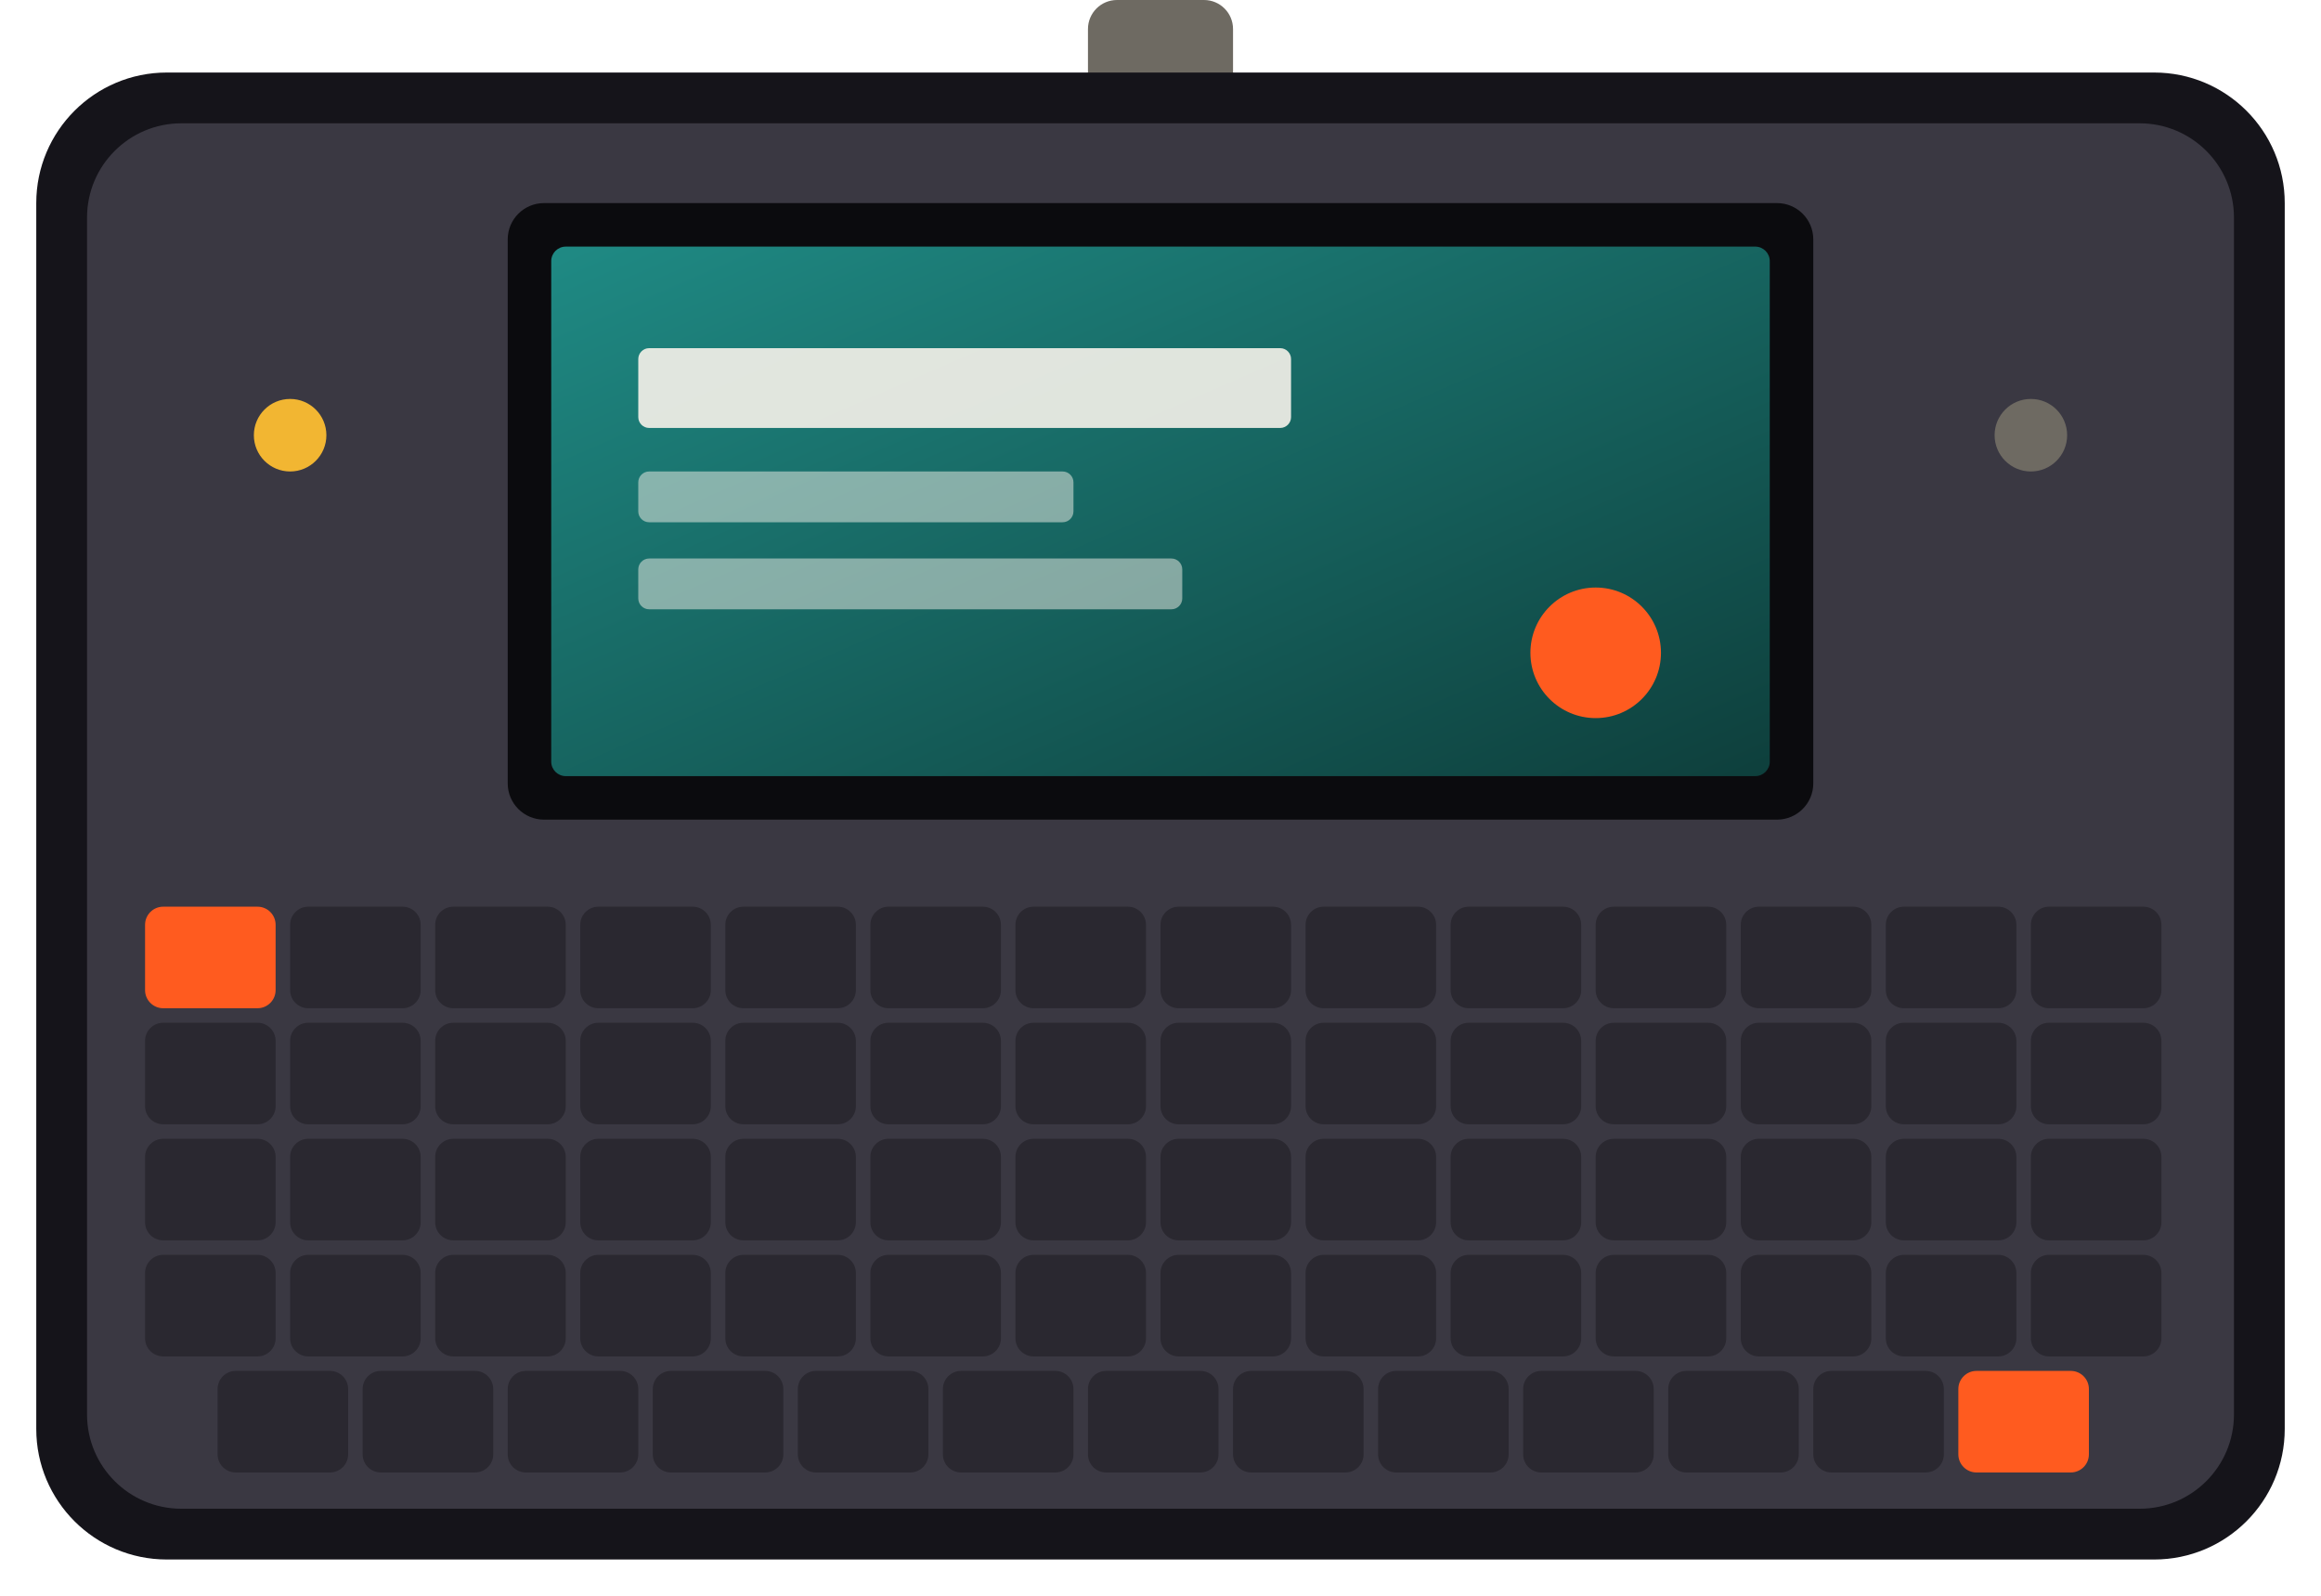
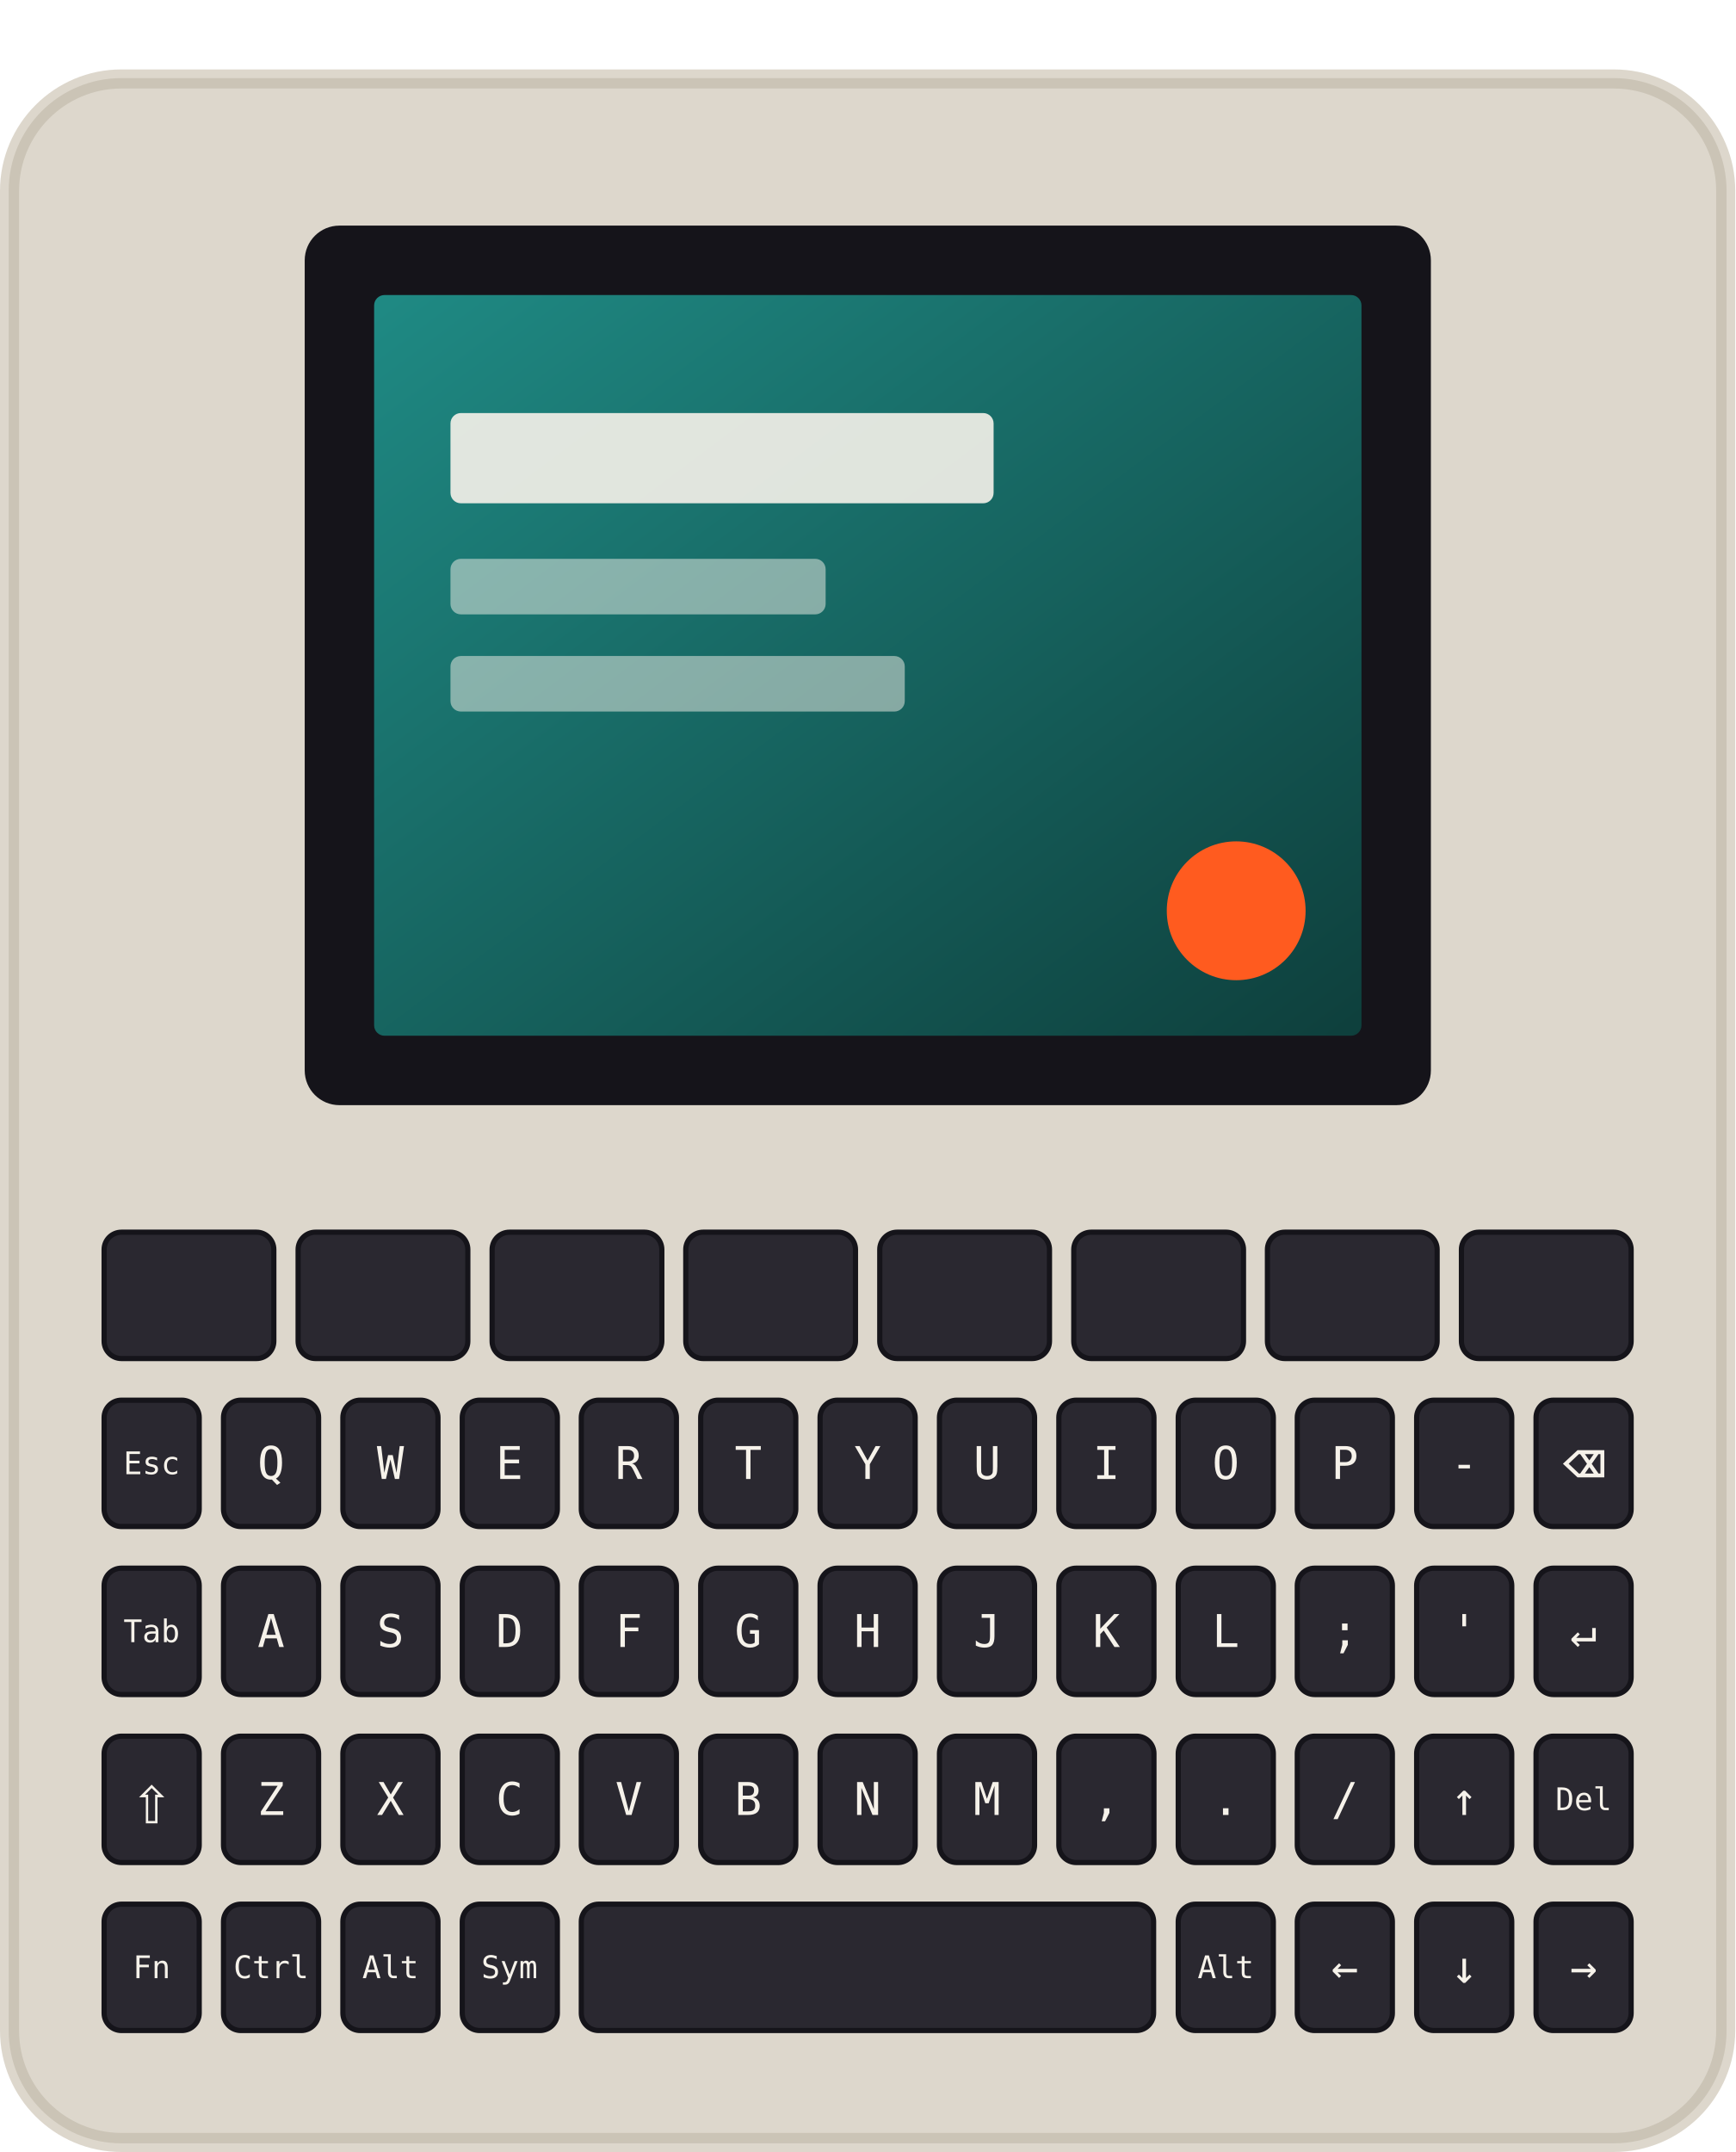
- <svg xmlns="http://www.w3.org/2000/svg" viewBox="0 0 640 440">
+ <svg xmlns="http://www.w3.org/2000/svg" viewBox="0 0 500 620">
  <defs>
    <linearGradient id="scr" x1="0" y1="0" x2="1" y2="1">
      <stop offset="0" stop-color="#1F8A84" />
      <stop offset="1" stop-color="#0E3F3C" />
    </linearGradient>
  </defs>
-   <rect x="300" y="0" width="40" height="30" rx="8" fill="#6E6A62" />
-   <rect x="10" y="20" width="620" height="410" rx="36" fill="#15141A" />
-   <rect x="24" y="34" width="592" height="382" rx="26" fill="#3A3842" />
-   <rect x="140" y="56" width="360" height="170" rx="10" fill="#0B0B0E" />
-   <rect x="152" y="68" width="336" height="146" rx="4" fill="url(#scr)" />
-   <rect x="176" y="96" width="180" height="22" rx="3" fill="#F6F2EA" opacity="0.9" />
-   <rect x="176" y="130" width="120" height="14" rx="3" fill="#F6F2EA" opacity="0.5" />
-   <rect x="176" y="154" width="150" height="14" rx="3" fill="#F6F2EA" opacity="0.5" />
-   <circle cx="440" cy="180" r="18" fill="#FF5B1F" />
-   <circle cx="80" cy="120" r="10" fill="#F2B632" />
-   <circle cx="560" cy="120" r="10" fill="#6E6A62" />
-   <rect x="40" y="250" width="36" height="28" rx="5" fill="#FF5B1F" />
-   <rect x="80" y="250" width="36" height="28" rx="5" fill="#2A2830" />
-   <rect x="120" y="250" width="36" height="28" rx="5" fill="#2A2830" />
-   <rect x="160" y="250" width="36" height="28" rx="5" fill="#2A2830" />
-   <rect x="200" y="250" width="36" height="28" rx="5" fill="#2A2830" />
-   <rect x="240" y="250" width="36" height="28" rx="5" fill="#2A2830" />
-   <rect x="280" y="250" width="36" height="28" rx="5" fill="#2A2830" />
-   <rect x="320" y="250" width="36" height="28" rx="5" fill="#2A2830" />
-   <rect x="360" y="250" width="36" height="28" rx="5" fill="#2A2830" />
-   <rect x="400" y="250" width="36" height="28" rx="5" fill="#2A2830" />
-   <rect x="440" y="250" width="36" height="28" rx="5" fill="#2A2830" />
-   <rect x="480" y="250" width="36" height="28" rx="5" fill="#2A2830" />
-   <rect x="520" y="250" width="36" height="28" rx="5" fill="#2A2830" />
-   <rect x="560" y="250" width="36" height="28" rx="5" fill="#2A2830" />
-   <rect x="40" y="282" width="36" height="28" rx="5" fill="#2A2830" />
-   <rect x="80" y="282" width="36" height="28" rx="5" fill="#2A2830" />
-   <rect x="120" y="282" width="36" height="28" rx="5" fill="#2A2830" />
-   <rect x="160" y="282" width="36" height="28" rx="5" fill="#2A2830" />
-   <rect x="200" y="282" width="36" height="28" rx="5" fill="#2A2830" />
-   <rect x="240" y="282" width="36" height="28" rx="5" fill="#2A2830" />
-   <rect x="280" y="282" width="36" height="28" rx="5" fill="#2A2830" />
-   <rect x="320" y="282" width="36" height="28" rx="5" fill="#2A2830" />
-   <rect x="360" y="282" width="36" height="28" rx="5" fill="#2A2830" />
-   <rect x="400" y="282" width="36" height="28" rx="5" fill="#2A2830" />
-   <rect x="440" y="282" width="36" height="28" rx="5" fill="#2A2830" />
-   <rect x="480" y="282" width="36" height="28" rx="5" fill="#2A2830" />
-   <rect x="520" y="282" width="36" height="28" rx="5" fill="#2A2830" />
-   <rect x="560" y="282" width="36" height="28" rx="5" fill="#2A2830" />
-   <rect x="40" y="314" width="36" height="28" rx="5" fill="#2A2830" />
-   <rect x="80" y="314" width="36" height="28" rx="5" fill="#2A2830" />
-   <rect x="120" y="314" width="36" height="28" rx="5" fill="#2A2830" />
-   <rect x="160" y="314" width="36" height="28" rx="5" fill="#2A2830" />
-   <rect x="200" y="314" width="36" height="28" rx="5" fill="#2A2830" />
-   <rect x="240" y="314" width="36" height="28" rx="5" fill="#2A2830" />
-   <rect x="280" y="314" width="36" height="28" rx="5" fill="#2A2830" />
-   <rect x="320" y="314" width="36" height="28" rx="5" fill="#2A2830" />
-   <rect x="360" y="314" width="36" height="28" rx="5" fill="#2A2830" />
-   <rect x="400" y="314" width="36" height="28" rx="5" fill="#2A2830" />
-   <rect x="440" y="314" width="36" height="28" rx="5" fill="#2A2830" />
-   <rect x="480" y="314" width="36" height="28" rx="5" fill="#2A2830" />
-   <rect x="520" y="314" width="36" height="28" rx="5" fill="#2A2830" />
-   <rect x="560" y="314" width="36" height="28" rx="5" fill="#2A2830" />
-   <rect x="40" y="346" width="36" height="28" rx="5" fill="#2A2830" />
-   <rect x="80" y="346" width="36" height="28" rx="5" fill="#2A2830" />
-   <rect x="120" y="346" width="36" height="28" rx="5" fill="#2A2830" />
-   <rect x="160" y="346" width="36" height="28" rx="5" fill="#2A2830" />
-   <rect x="200" y="346" width="36" height="28" rx="5" fill="#2A2830" />
-   <rect x="240" y="346" width="36" height="28" rx="5" fill="#2A2830" />
-   <rect x="280" y="346" width="36" height="28" rx="5" fill="#2A2830" />
-   <rect x="320" y="346" width="36" height="28" rx="5" fill="#2A2830" />
-   <rect x="360" y="346" width="36" height="28" rx="5" fill="#2A2830" />
-   <rect x="400" y="346" width="36" height="28" rx="5" fill="#2A2830" />
-   <rect x="440" y="346" width="36" height="28" rx="5" fill="#2A2830" />
-   <rect x="480" y="346" width="36" height="28" rx="5" fill="#2A2830" />
-   <rect x="520" y="346" width="36" height="28" rx="5" fill="#2A2830" />
-   <rect x="560" y="346" width="36" height="28" rx="5" fill="#2A2830" />
-   <rect x="60" y="378" width="36" height="28" rx="5" fill="#2A2830" />
-   <rect x="100" y="378" width="36" height="28" rx="5" fill="#2A2830" />
-   <rect x="140" y="378" width="36" height="28" rx="5" fill="#2A2830" />
-   <rect x="180" y="378" width="36" height="28" rx="5" fill="#2A2830" />
-   <rect x="220" y="378" width="36" height="28" rx="5" fill="#2A2830" />
-   <rect x="260" y="378" width="36" height="28" rx="5" fill="#2A2830" />
-   <rect x="300" y="378" width="36" height="28" rx="5" fill="#2A2830" />
-   <rect x="340" y="378" width="36" height="28" rx="5" fill="#2A2830" />
-   <rect x="380" y="378" width="36" height="28" rx="5" fill="#2A2830" />
-   <rect x="420" y="378" width="36" height="28" rx="5" fill="#2A2830" />
-   <rect x="460" y="378" width="36" height="28" rx="5" fill="#2A2830" />
-   <rect x="500" y="378" width="36" height="28" rx="5" fill="#2A2830" />
-   <rect x="540" y="378" width="36" height="28" rx="5" fill="#FF5B1F" />
+   <rect x="0" y="20" width="500" height="600" rx="35" fill="#DDD7CC" />
+   <rect x="4" y="24" width="492" height="592" rx="31" fill="none" stroke="#CBC4B6" stroke-width="3" />
+   <rect x="87.8" y="65.0" width="324.5" height="253.4" rx="10" fill="#15141A" />
+   <rect x="107.8" y="85.0" width="284.5" height="213.4" rx="3" fill="url(#scr)" />
+   <rect x="129.8" y="119.0" width="156.5" height="26" rx="3" fill="#F6F2EA" opacity="0.9" />
+   <rect x="129.8" y="161.0" width="108.1" height="16" rx="3" fill="#F6F2EA" opacity="0.5" />
+   <rect x="129.8" y="189.0" width="130.9" height="16" rx="3" fill="#F6F2EA" opacity="0.5" />
+   <circle cx="356.2" cy="262.4" r="20" fill="#FF5B1F" />
+   <rect x="30.0" y="355.0" width="48.9" height="36.4" rx="5" fill="#2A2830" stroke="#15141A" stroke-width="1.5" />
+   <rect x="85.9" y="355.0" width="48.9" height="36.4" rx="5" fill="#2A2830" stroke="#15141A" stroke-width="1.5" />
+   <rect x="141.8" y="355.0" width="48.9" height="36.4" rx="5" fill="#2A2830" stroke="#15141A" stroke-width="1.5" />
+   <rect x="197.6" y="355.0" width="48.9" height="36.4" rx="5" fill="#2A2830" stroke="#15141A" stroke-width="1.5" />
+   <rect x="253.5" y="355.0" width="48.9" height="36.4" rx="5" fill="#2A2830" stroke="#15141A" stroke-width="1.5" />
+   <rect x="309.4" y="355.0" width="48.9" height="36.4" rx="5" fill="#2A2830" stroke="#15141A" stroke-width="1.5" />
+   <rect x="365.2" y="355.0" width="48.9" height="36.4" rx="5" fill="#2A2830" stroke="#15141A" stroke-width="1.5" />
+   <rect x="421.1" y="355.0" width="48.9" height="36.4" rx="5" fill="#2A2830" stroke="#15141A" stroke-width="1.5" />
+   <rect x="30.0" y="403.4" width="27.4" height="36.4" rx="5" fill="#2A2830" stroke="#15141A" stroke-width="1.5" />
+   <text x="43.7" y="421.6" fill="#F6F2EA" font-family="'DejaVu Sans Mono', Menlo, 'SF Mono', Monaco, Consolas, 'Roboto Mono', 'Liberation Mono', sans-serif" font-size="9" font-weight="500" text-anchor="middle" dominant-baseline="central">Esc</text>
+   <rect x="64.4" y="403.4" width="27.4" height="36.4" rx="5" fill="#2A2830" stroke="#15141A" stroke-width="1.5" />
+   <text x="78.1" y="421.6" fill="#F6F2EA" font-family="'DejaVu Sans Mono', Menlo, 'SF Mono', Monaco, Consolas, 'Roboto Mono', 'Liberation Mono', sans-serif" font-size="13" font-weight="500" text-anchor="middle" dominant-baseline="central">Q</text>
+   <rect x="98.8" y="403.4" width="27.4" height="36.4" rx="5" fill="#2A2830" stroke="#15141A" stroke-width="1.5" />
+   <text x="112.5" y="421.6" fill="#F6F2EA" font-family="'DejaVu Sans Mono', Menlo, 'SF Mono', Monaco, Consolas, 'Roboto Mono', 'Liberation Mono', sans-serif" font-size="13" font-weight="500" text-anchor="middle" dominant-baseline="central">W</text>
+   <rect x="133.2" y="403.4" width="27.4" height="36.4" rx="5" fill="#2A2830" stroke="#15141A" stroke-width="1.5" />
+   <text x="146.8" y="421.6" fill="#F6F2EA" font-family="'DejaVu Sans Mono', Menlo, 'SF Mono', Monaco, Consolas, 'Roboto Mono', 'Liberation Mono', sans-serif" font-size="13" font-weight="500" text-anchor="middle" dominant-baseline="central">E</text>
+   <rect x="167.5" y="403.4" width="27.4" height="36.4" rx="5" fill="#2A2830" stroke="#15141A" stroke-width="1.5" />
+   <text x="181.2" y="421.6" fill="#F6F2EA" font-family="'DejaVu Sans Mono', Menlo, 'SF Mono', Monaco, Consolas, 'Roboto Mono', 'Liberation Mono', sans-serif" font-size="13" font-weight="500" text-anchor="middle" dominant-baseline="central">R</text>
+   <rect x="201.9" y="403.4" width="27.4" height="36.4" rx="5" fill="#2A2830" stroke="#15141A" stroke-width="1.5" />
+   <text x="215.6" y="421.6" fill="#F6F2EA" font-family="'DejaVu Sans Mono', Menlo, 'SF Mono', Monaco, Consolas, 'Roboto Mono', 'Liberation Mono', sans-serif" font-size="13" font-weight="500" text-anchor="middle" dominant-baseline="central">T</text>
+   <rect x="236.3" y="403.4" width="27.4" height="36.4" rx="5" fill="#2A2830" stroke="#15141A" stroke-width="1.5" />
+   <text x="250.0" y="421.6" fill="#F6F2EA" font-family="'DejaVu Sans Mono', Menlo, 'SF Mono', Monaco, Consolas, 'Roboto Mono', 'Liberation Mono', sans-serif" font-size="13" font-weight="500" text-anchor="middle" dominant-baseline="central">Y</text>
+   <rect x="270.7" y="403.4" width="27.4" height="36.4" rx="5" fill="#2A2830" stroke="#15141A" stroke-width="1.5" />
+   <text x="284.4" y="421.6" fill="#F6F2EA" font-family="'DejaVu Sans Mono', Menlo, 'SF Mono', Monaco, Consolas, 'Roboto Mono', 'Liberation Mono', sans-serif" font-size="13" font-weight="500" text-anchor="middle" dominant-baseline="central">U</text>
+   <rect x="305.1" y="403.4" width="27.4" height="36.4" rx="5" fill="#2A2830" stroke="#15141A" stroke-width="1.5" />
+   <text x="318.8" y="421.6" fill="#F6F2EA" font-family="'DejaVu Sans Mono', Menlo, 'SF Mono', Monaco, Consolas, 'Roboto Mono', 'Liberation Mono', sans-serif" font-size="13" font-weight="500" text-anchor="middle" dominant-baseline="central">I</text>
+   <rect x="339.5" y="403.4" width="27.4" height="36.4" rx="5" fill="#2A2830" stroke="#15141A" stroke-width="1.5" />
+   <text x="353.2" y="421.6" fill="#F6F2EA" font-family="'DejaVu Sans Mono', Menlo, 'SF Mono', Monaco, Consolas, 'Roboto Mono', 'Liberation Mono', sans-serif" font-size="13" font-weight="500" text-anchor="middle" dominant-baseline="central">O</text>
+   <rect x="373.8" y="403.4" width="27.4" height="36.4" rx="5" fill="#2A2830" stroke="#15141A" stroke-width="1.5" />
+   <text x="387.5" y="421.6" fill="#F6F2EA" font-family="'DejaVu Sans Mono', Menlo, 'SF Mono', Monaco, Consolas, 'Roboto Mono', 'Liberation Mono', sans-serif" font-size="13" font-weight="500" text-anchor="middle" dominant-baseline="central">P</text>
+   <rect x="408.2" y="403.4" width="27.4" height="36.4" rx="5" fill="#2A2830" stroke="#15141A" stroke-width="1.5" />
+   <text x="421.9" y="421.6" fill="#F6F2EA" font-family="'DejaVu Sans Mono', Menlo, 'SF Mono', Monaco, Consolas, 'Roboto Mono', 'Liberation Mono', sans-serif" font-size="13" font-weight="500" text-anchor="middle" dominant-baseline="central">-</text>
+   <rect x="442.6" y="403.4" width="27.4" height="36.4" rx="5" fill="#2A2830" stroke="#15141A" stroke-width="1.5" />
+   <text x="456.3" y="421.6" fill="#F6F2EA" font-family="'DejaVu Sans Mono', Menlo, 'SF Mono', Monaco, Consolas, 'Roboto Mono', 'Liberation Mono', sans-serif" font-size="20" font-weight="500" text-anchor="middle" dominant-baseline="central">⌫</text>
+   <rect x="30.0" y="451.8" width="27.4" height="36.4" rx="5" fill="#2A2830" stroke="#15141A" stroke-width="1.5" />
+   <text x="43.7" y="470.0" fill="#F6F2EA" font-family="'DejaVu Sans Mono', Menlo, 'SF Mono', Monaco, Consolas, 'Roboto Mono', 'Liberation Mono', sans-serif" font-size="9" font-weight="500" text-anchor="middle" dominant-baseline="central">Tab</text>
+   <rect x="64.4" y="451.8" width="27.4" height="36.4" rx="5" fill="#2A2830" stroke="#15141A" stroke-width="1.5" />
+   <text x="78.1" y="470.0" fill="#F6F2EA" font-family="'DejaVu Sans Mono', Menlo, 'SF Mono', Monaco, Consolas, 'Roboto Mono', 'Liberation Mono', sans-serif" font-size="13" font-weight="500" text-anchor="middle" dominant-baseline="central">A</text>
+   <rect x="98.8" y="451.8" width="27.4" height="36.4" rx="5" fill="#2A2830" stroke="#15141A" stroke-width="1.5" />
+   <text x="112.5" y="470.0" fill="#F6F2EA" font-family="'DejaVu Sans Mono', Menlo, 'SF Mono', Monaco, Consolas, 'Roboto Mono', 'Liberation Mono', sans-serif" font-size="13" font-weight="500" text-anchor="middle" dominant-baseline="central">S</text>
+   <rect x="133.2" y="451.8" width="27.4" height="36.4" rx="5" fill="#2A2830" stroke="#15141A" stroke-width="1.5" />
+   <text x="146.8" y="470.0" fill="#F6F2EA" font-family="'DejaVu Sans Mono', Menlo, 'SF Mono', Monaco, Consolas, 'Roboto Mono', 'Liberation Mono', sans-serif" font-size="13" font-weight="500" text-anchor="middle" dominant-baseline="central">D</text>
+   <rect x="167.5" y="451.8" width="27.4" height="36.4" rx="5" fill="#2A2830" stroke="#15141A" stroke-width="1.5" />
+   <text x="181.2" y="470.0" fill="#F6F2EA" font-family="'DejaVu Sans Mono', Menlo, 'SF Mono', Monaco, Consolas, 'Roboto Mono', 'Liberation Mono', sans-serif" font-size="13" font-weight="500" text-anchor="middle" dominant-baseline="central">F</text>
+   <rect x="201.9" y="451.8" width="27.4" height="36.4" rx="5" fill="#2A2830" stroke="#15141A" stroke-width="1.5" />
+   <text x="215.6" y="470.0" fill="#F6F2EA" font-family="'DejaVu Sans Mono', Menlo, 'SF Mono', Monaco, Consolas, 'Roboto Mono', 'Liberation Mono', sans-serif" font-size="13" font-weight="500" text-anchor="middle" dominant-baseline="central">G</text>
+   <rect x="236.3" y="451.8" width="27.4" height="36.4" rx="5" fill="#2A2830" stroke="#15141A" stroke-width="1.5" />
+   <text x="250.0" y="470.0" fill="#F6F2EA" font-family="'DejaVu Sans Mono', Menlo, 'SF Mono', Monaco, Consolas, 'Roboto Mono', 'Liberation Mono', sans-serif" font-size="13" font-weight="500" text-anchor="middle" dominant-baseline="central">H</text>
+   <rect x="270.7" y="451.8" width="27.4" height="36.4" rx="5" fill="#2A2830" stroke="#15141A" stroke-width="1.5" />
+   <text x="284.4" y="470.0" fill="#F6F2EA" font-family="'DejaVu Sans Mono', Menlo, 'SF Mono', Monaco, Consolas, 'Roboto Mono', 'Liberation Mono', sans-serif" font-size="13" font-weight="500" text-anchor="middle" dominant-baseline="central">J</text>
+   <rect x="305.1" y="451.8" width="27.4" height="36.4" rx="5" fill="#2A2830" stroke="#15141A" stroke-width="1.5" />
+   <text x="318.8" y="470.0" fill="#F6F2EA" font-family="'DejaVu Sans Mono', Menlo, 'SF Mono', Monaco, Consolas, 'Roboto Mono', 'Liberation Mono', sans-serif" font-size="13" font-weight="500" text-anchor="middle" dominant-baseline="central">K</text>
+   <rect x="339.5" y="451.8" width="27.4" height="36.4" rx="5" fill="#2A2830" stroke="#15141A" stroke-width="1.5" />
+   <text x="353.2" y="470.0" fill="#F6F2EA" font-family="'DejaVu Sans Mono', Menlo, 'SF Mono', Monaco, Consolas, 'Roboto Mono', 'Liberation Mono', sans-serif" font-size="13" font-weight="500" text-anchor="middle" dominant-baseline="central">L</text>
+   <rect x="373.8" y="451.8" width="27.4" height="36.4" rx="5" fill="#2A2830" stroke="#15141A" stroke-width="1.5" />
+   <text x="387.5" y="470.0" fill="#F6F2EA" font-family="'DejaVu Sans Mono', Menlo, 'SF Mono', Monaco, Consolas, 'Roboto Mono', 'Liberation Mono', sans-serif" font-size="13" font-weight="500" text-anchor="middle" dominant-baseline="central">;</text>
+   <rect x="408.2" y="451.8" width="27.4" height="36.4" rx="5" fill="#2A2830" stroke="#15141A" stroke-width="1.5" />
+   <text x="421.9" y="470.0" fill="#F6F2EA" font-family="'DejaVu Sans Mono', Menlo, 'SF Mono', Monaco, Consolas, 'Roboto Mono', 'Liberation Mono', sans-serif" font-size="13" font-weight="500" text-anchor="middle" dominant-baseline="central">'</text>
+   <rect x="442.6" y="451.8" width="27.4" height="36.4" rx="5" fill="#2A2830" stroke="#15141A" stroke-width="1.5" />
+   <text x="456.3" y="470.0" fill="#F6F2EA" font-family="'DejaVu Sans Mono', Menlo, 'SF Mono', Monaco, Consolas, 'Roboto Mono', 'Liberation Mono', sans-serif" font-size="13" font-weight="500" text-anchor="middle" dominant-baseline="central">↵</text>
+   <rect x="30.0" y="500.2" width="27.4" height="36.4" rx="5" fill="#2A2830" stroke="#15141A" stroke-width="1.5" />
+   <text x="43.7" y="518.4" fill="#F6F2EA" font-family="'DejaVu Sans Mono', Menlo, 'SF Mono', Monaco, Consolas, 'Roboto Mono', 'Liberation Mono', sans-serif" font-size="20" font-weight="500" text-anchor="middle" dominant-baseline="central">⇧</text>
+   <rect x="64.4" y="500.2" width="27.4" height="36.4" rx="5" fill="#2A2830" stroke="#15141A" stroke-width="1.5" />
+   <text x="78.1" y="518.4" fill="#F6F2EA" font-family="'DejaVu Sans Mono', Menlo, 'SF Mono', Monaco, Consolas, 'Roboto Mono', 'Liberation Mono', sans-serif" font-size="13" font-weight="500" text-anchor="middle" dominant-baseline="central">Z</text>
+   <rect x="98.8" y="500.2" width="27.4" height="36.4" rx="5" fill="#2A2830" stroke="#15141A" stroke-width="1.5" />
+   <text x="112.5" y="518.4" fill="#F6F2EA" font-family="'DejaVu Sans Mono', Menlo, 'SF Mono', Monaco, Consolas, 'Roboto Mono', 'Liberation Mono', sans-serif" font-size="13" font-weight="500" text-anchor="middle" dominant-baseline="central">X</text>
+   <rect x="133.2" y="500.2" width="27.4" height="36.4" rx="5" fill="#2A2830" stroke="#15141A" stroke-width="1.5" />
+   <text x="146.8" y="518.4" fill="#F6F2EA" font-family="'DejaVu Sans Mono', Menlo, 'SF Mono', Monaco, Consolas, 'Roboto Mono', 'Liberation Mono', sans-serif" font-size="13" font-weight="500" text-anchor="middle" dominant-baseline="central">C</text>
+   <rect x="167.5" y="500.2" width="27.4" height="36.4" rx="5" fill="#2A2830" stroke="#15141A" stroke-width="1.5" />
+   <text x="181.2" y="518.4" fill="#F6F2EA" font-family="'DejaVu Sans Mono', Menlo, 'SF Mono', Monaco, Consolas, 'Roboto Mono', 'Liberation Mono', sans-serif" font-size="13" font-weight="500" text-anchor="middle" dominant-baseline="central">V</text>
+   <rect x="201.9" y="500.2" width="27.4" height="36.4" rx="5" fill="#2A2830" stroke="#15141A" stroke-width="1.5" />
+   <text x="215.6" y="518.4" fill="#F6F2EA" font-family="'DejaVu Sans Mono', Menlo, 'SF Mono', Monaco, Consolas, 'Roboto Mono', 'Liberation Mono', sans-serif" font-size="13" font-weight="500" text-anchor="middle" dominant-baseline="central">B</text>
+   <rect x="236.3" y="500.2" width="27.4" height="36.4" rx="5" fill="#2A2830" stroke="#15141A" stroke-width="1.5" />
+   <text x="250.0" y="518.4" fill="#F6F2EA" font-family="'DejaVu Sans Mono', Menlo, 'SF Mono', Monaco, Consolas, 'Roboto Mono', 'Liberation Mono', sans-serif" font-size="13" font-weight="500" text-anchor="middle" dominant-baseline="central">N</text>
+   <rect x="270.7" y="500.2" width="27.4" height="36.4" rx="5" fill="#2A2830" stroke="#15141A" stroke-width="1.5" />
+   <text x="284.4" y="518.4" fill="#F6F2EA" font-family="'DejaVu Sans Mono', Menlo, 'SF Mono', Monaco, Consolas, 'Roboto Mono', 'Liberation Mono', sans-serif" font-size="13" font-weight="500" text-anchor="middle" dominant-baseline="central">M</text>
+   <rect x="305.1" y="500.2" width="27.4" height="36.4" rx="5" fill="#2A2830" stroke="#15141A" stroke-width="1.5" />
+   <text x="318.8" y="518.4" fill="#F6F2EA" font-family="'DejaVu Sans Mono', Menlo, 'SF Mono', Monaco, Consolas, 'Roboto Mono', 'Liberation Mono', sans-serif" font-size="13" font-weight="500" text-anchor="middle" dominant-baseline="central">,</text>
+   <rect x="339.5" y="500.2" width="27.4" height="36.4" rx="5" fill="#2A2830" stroke="#15141A" stroke-width="1.5" />
+   <text x="353.2" y="518.4" fill="#F6F2EA" font-family="'DejaVu Sans Mono', Menlo, 'SF Mono', Monaco, Consolas, 'Roboto Mono', 'Liberation Mono', sans-serif" font-size="13" font-weight="500" text-anchor="middle" dominant-baseline="central">.</text>
+   <rect x="373.8" y="500.2" width="27.4" height="36.4" rx="5" fill="#2A2830" stroke="#15141A" stroke-width="1.5" />
+   <text x="387.5" y="518.4" fill="#F6F2EA" font-family="'DejaVu Sans Mono', Menlo, 'SF Mono', Monaco, Consolas, 'Roboto Mono', 'Liberation Mono', sans-serif" font-size="13" font-weight="500" text-anchor="middle" dominant-baseline="central">/</text>
+   <rect x="408.2" y="500.2" width="27.4" height="36.4" rx="5" fill="#2A2830" stroke="#15141A" stroke-width="1.5" />
+   <text x="421.9" y="518.4" fill="#F6F2EA" font-family="'DejaVu Sans Mono', Menlo, 'SF Mono', Monaco, Consolas, 'Roboto Mono', 'Liberation Mono', sans-serif" font-size="13" font-weight="500" text-anchor="middle" dominant-baseline="central">↑</text>
+   <rect x="442.6" y="500.2" width="27.4" height="36.4" rx="5" fill="#2A2830" stroke="#15141A" stroke-width="1.5" />
+   <text x="456.3" y="518.4" fill="#F6F2EA" font-family="'DejaVu Sans Mono', Menlo, 'SF Mono', Monaco, Consolas, 'Roboto Mono', 'Liberation Mono', sans-serif" font-size="9" font-weight="500" text-anchor="middle" dominant-baseline="central">Del</text>
+   <rect x="30.0" y="548.6" width="27.4" height="36.4" rx="5" fill="#2A2830" stroke="#15141A" stroke-width="1.5" />
+   <text x="43.7" y="566.8" fill="#F6F2EA" font-family="'DejaVu Sans Mono', Menlo, 'SF Mono', Monaco, Consolas, 'Roboto Mono', 'Liberation Mono', sans-serif" font-size="9" font-weight="500" text-anchor="middle" dominant-baseline="central">Fn</text>
+   <rect x="64.4" y="548.6" width="27.4" height="36.4" rx="5" fill="#2A2830" stroke="#15141A" stroke-width="1.5" />
+   <text x="78.1" y="566.8" fill="#F6F2EA" font-family="'DejaVu Sans Mono', Menlo, 'SF Mono', Monaco, Consolas, 'Roboto Mono', 'Liberation Mono', sans-serif" font-size="9" font-weight="500" text-anchor="middle" dominant-baseline="central">Ctrl</text>
+   <rect x="98.8" y="548.6" width="27.4" height="36.4" rx="5" fill="#2A2830" stroke="#15141A" stroke-width="1.5" />
+   <text x="112.5" y="566.8" fill="#F6F2EA" font-family="'DejaVu Sans Mono', Menlo, 'SF Mono', Monaco, Consolas, 'Roboto Mono', 'Liberation Mono', sans-serif" font-size="9" font-weight="500" text-anchor="middle" dominant-baseline="central">Alt</text>
+   <rect x="133.2" y="548.6" width="27.4" height="36.4" rx="5" fill="#2A2830" stroke="#15141A" stroke-width="1.5" />
+   <text x="146.8" y="566.8" fill="#F6F2EA" font-family="'DejaVu Sans Mono', Menlo, 'SF Mono', Monaco, Consolas, 'Roboto Mono', 'Liberation Mono', sans-serif" font-size="9" font-weight="500" text-anchor="middle" dominant-baseline="central">Sym</text>
+   <rect x="167.5" y="548.6" width="164.9" height="36.4" rx="5" fill="#2A2830" stroke="#15141A" stroke-width="1.5" />
+   <rect x="339.5" y="548.6" width="27.4" height="36.4" rx="5" fill="#2A2830" stroke="#15141A" stroke-width="1.5" />
+   <text x="353.2" y="566.8" fill="#F6F2EA" font-family="'DejaVu Sans Mono', Menlo, 'SF Mono', Monaco, Consolas, 'Roboto Mono', 'Liberation Mono', sans-serif" font-size="9" font-weight="500" text-anchor="middle" dominant-baseline="central">Alt</text>
+   <rect x="373.8" y="548.6" width="27.4" height="36.4" rx="5" fill="#2A2830" stroke="#15141A" stroke-width="1.5" />
+   <text x="387.5" y="566.8" fill="#F6F2EA" font-family="'DejaVu Sans Mono', Menlo, 'SF Mono', Monaco, Consolas, 'Roboto Mono', 'Liberation Mono', sans-serif" font-size="13" font-weight="500" text-anchor="middle" dominant-baseline="central">←</text>
+   <rect x="408.2" y="548.6" width="27.4" height="36.4" rx="5" fill="#2A2830" stroke="#15141A" stroke-width="1.5" />
+   <text x="421.9" y="566.8" fill="#F6F2EA" font-family="'DejaVu Sans Mono', Menlo, 'SF Mono', Monaco, Consolas, 'Roboto Mono', 'Liberation Mono', sans-serif" font-size="13" font-weight="500" text-anchor="middle" dominant-baseline="central">↓</text>
+   <rect x="442.6" y="548.6" width="27.4" height="36.4" rx="5" fill="#2A2830" stroke="#15141A" stroke-width="1.5" />
+   <text x="456.3" y="566.8" fill="#F6F2EA" font-family="'DejaVu Sans Mono', Menlo, 'SF Mono', Monaco, Consolas, 'Roboto Mono', 'Liberation Mono', sans-serif" font-size="13" font-weight="500" text-anchor="middle" dominant-baseline="central">→</text>
</svg>
